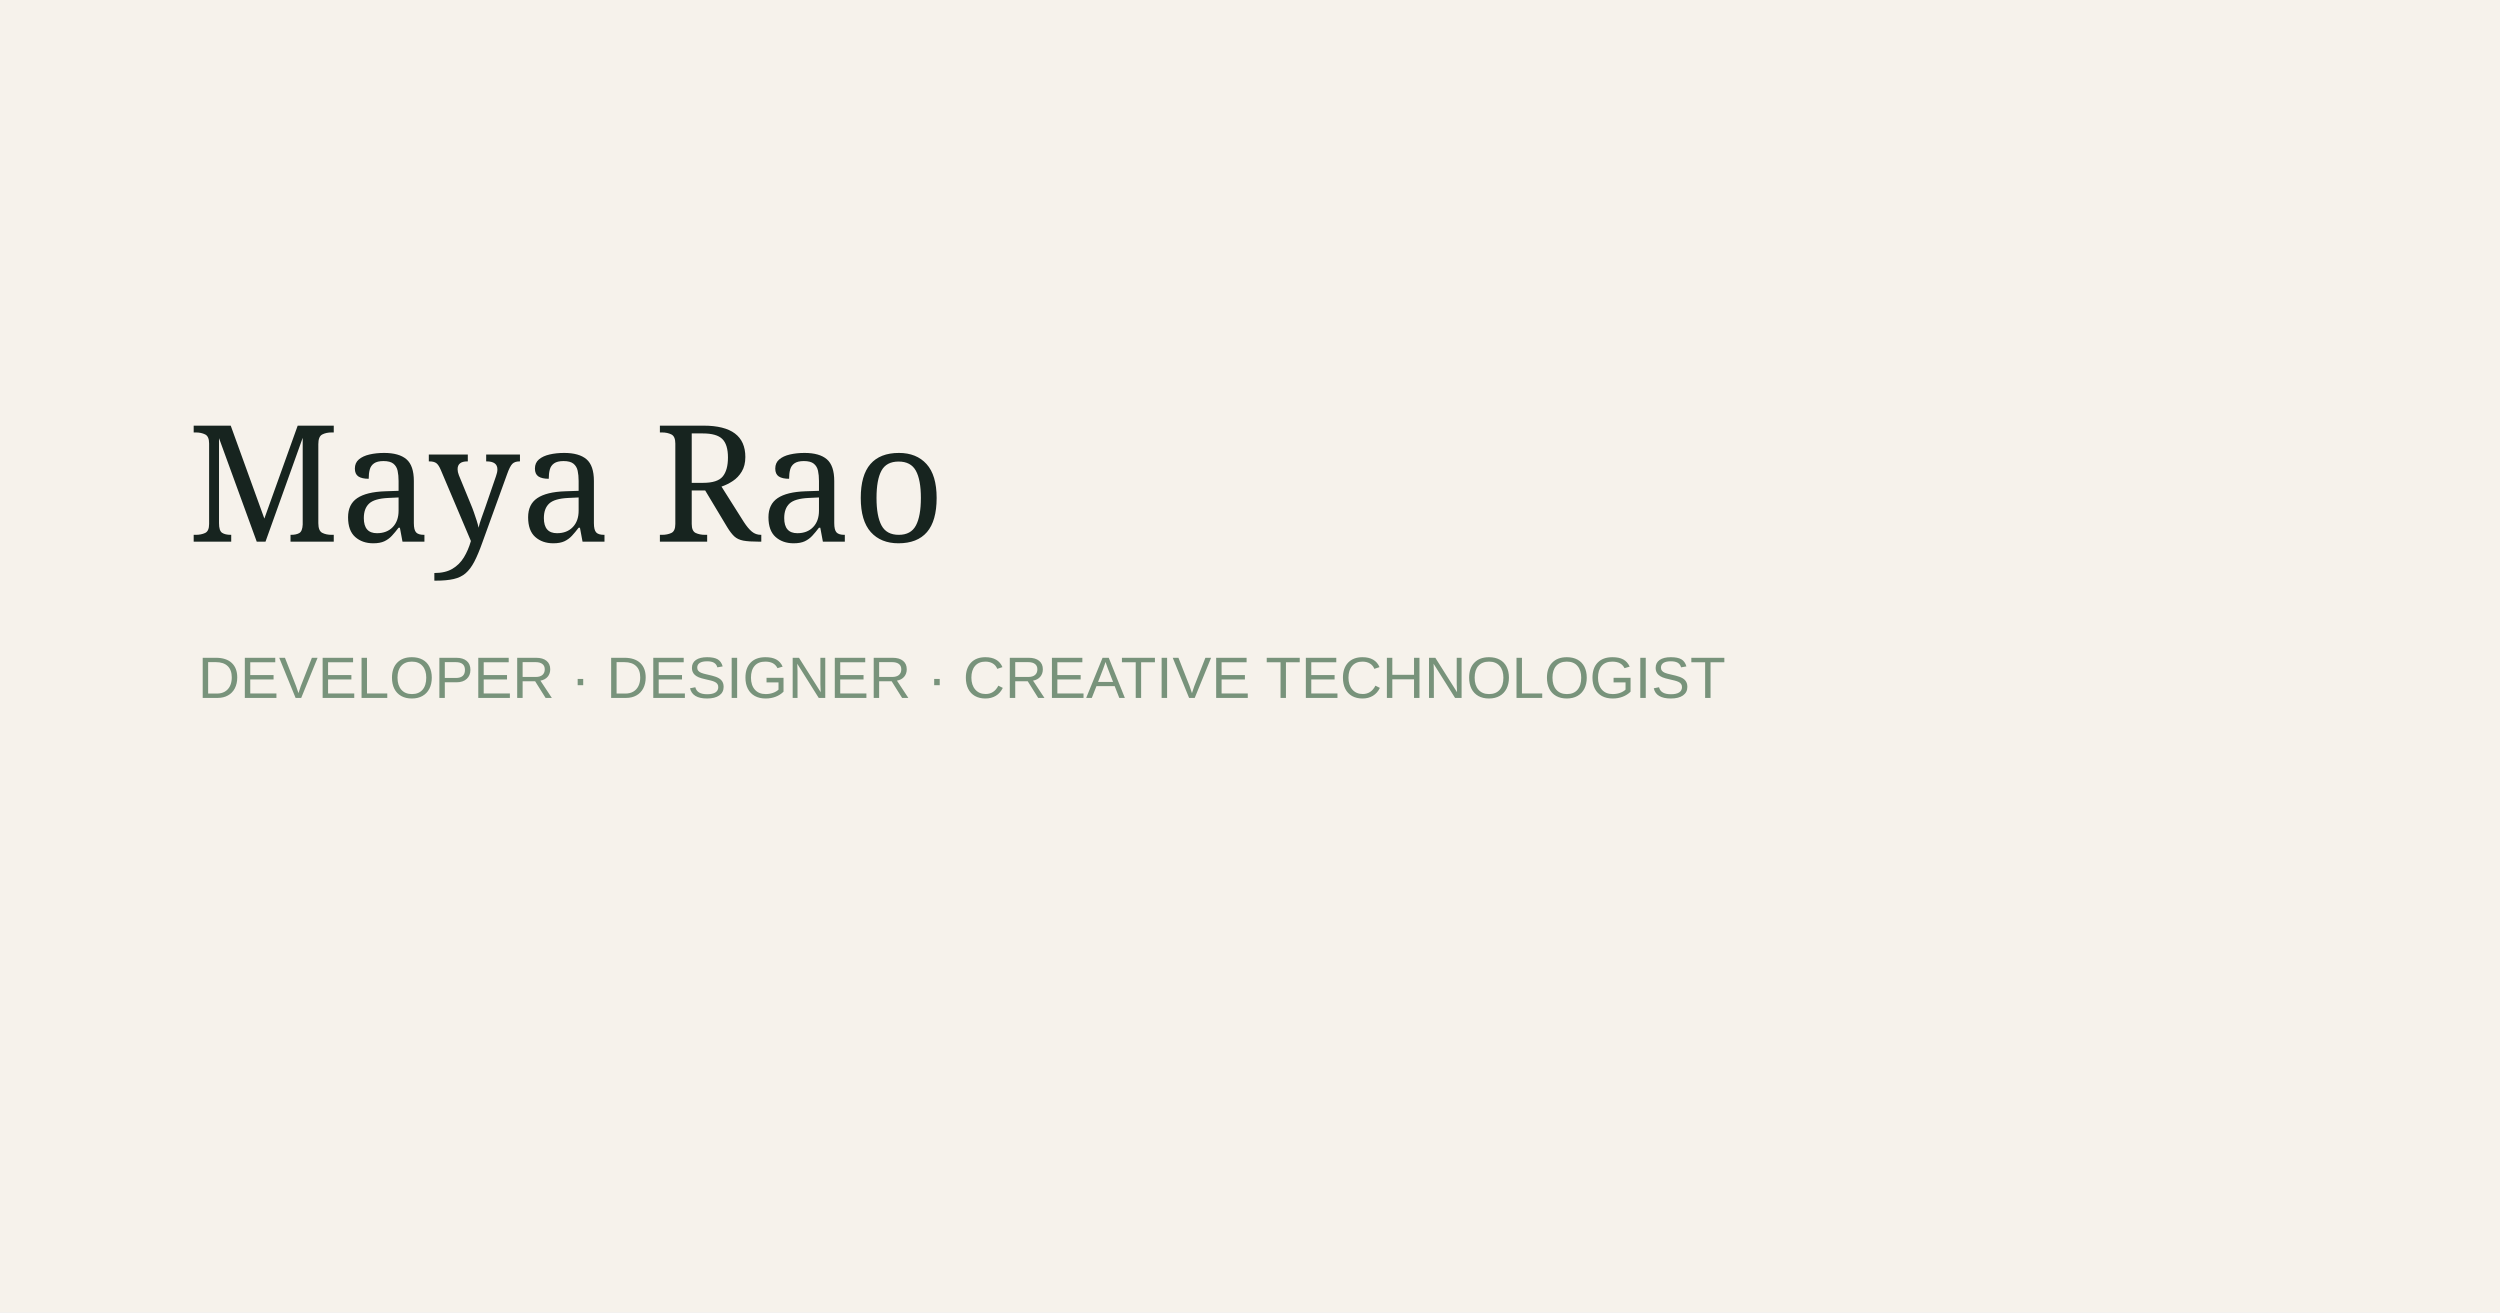
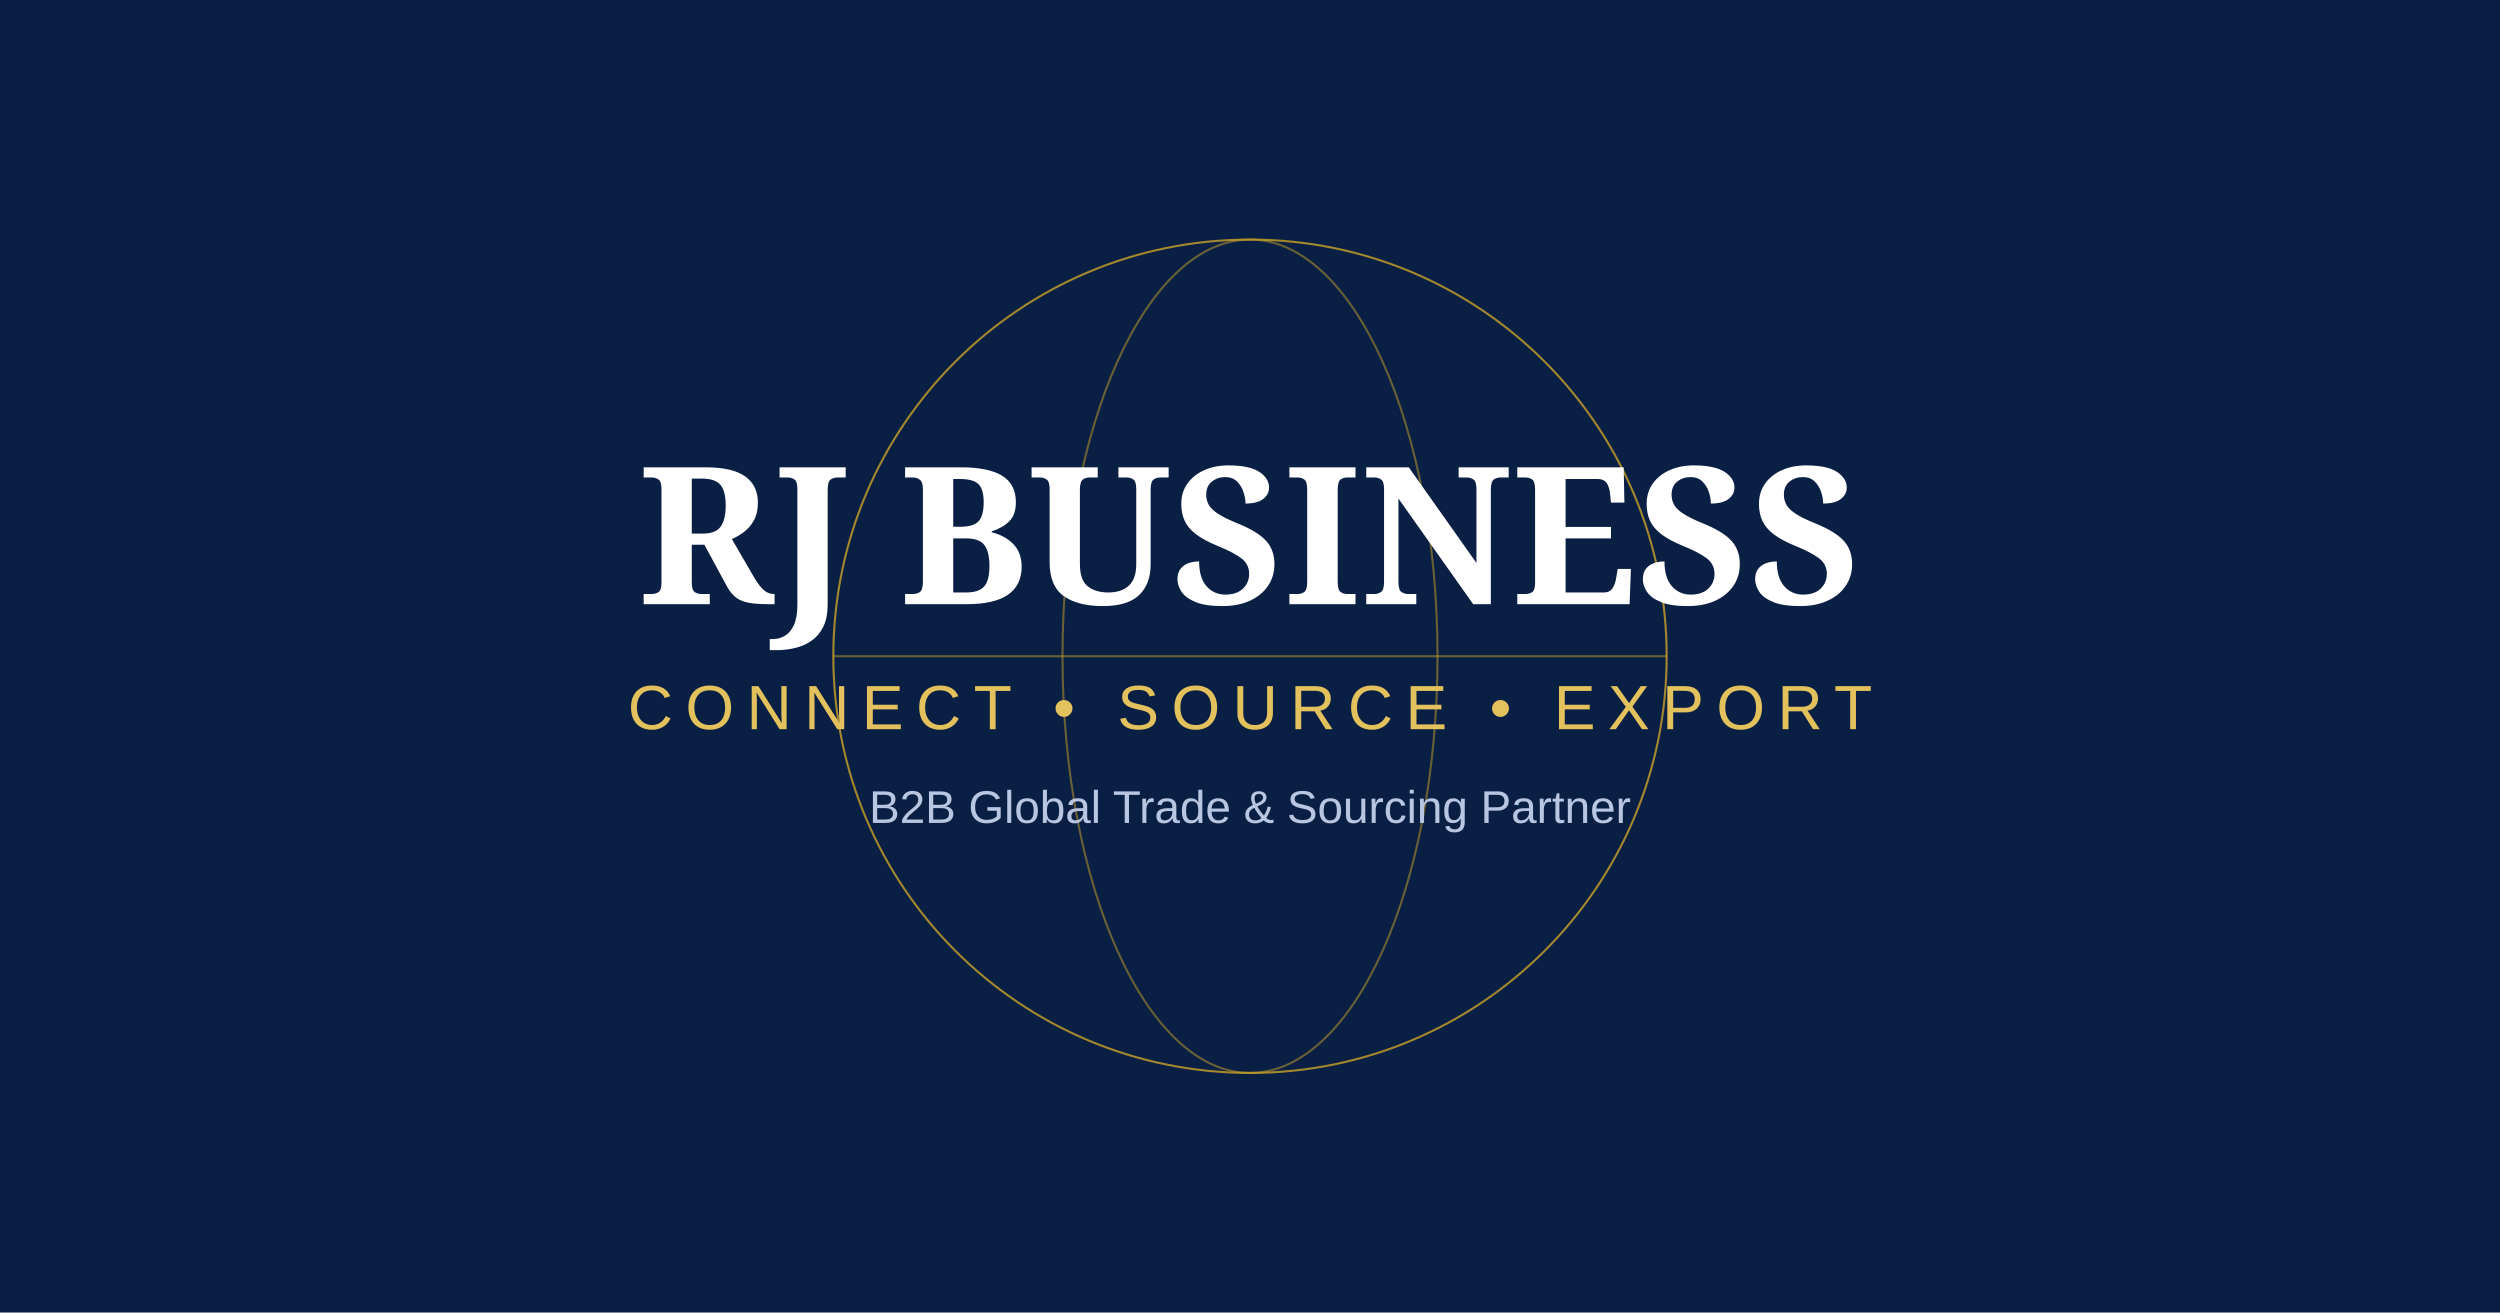
<svg xmlns="http://www.w3.org/2000/svg" width="1200" height="630">
-   <rect width="1200" height="630" fill="#f6f2eb" />
-   <text x="90" y="260" font-family="Georgia" font-size="78" fill="#17241f">Maya Rao</text>
-   <text x="95" y="335" font-family="Arial" font-size="28" fill="#78937b">DEVELOPER · DESIGNER · CREATIVE TECHNOLOGIST</text>
+   <rect width="1200" height="630" fill="#0a1f44" />
+   <circle cx="600" cy="315" r="200" fill="none" stroke="#c9a227" strokeWidth="3" opacity="0.8" />
+   <ellipse cx="600" cy="315" rx="90" ry="200" fill="none" stroke="#c9a227" strokeWidth="1.5" opacity="0.5" />
+   <line x1="400" y1="315" x2="800" y2="315" stroke="#c9a227" strokeWidth="1.5" opacity="0.5" />
+   <text x="600" y="290" text-anchor="middle" font-family="Georgia, serif" font-size="92" font-weight="700" fill="#ffffff">RJ BUSINESS</text>
+   <text x="600" y="350" text-anchor="middle" font-family="Arial, sans-serif" font-size="30" letter-spacing="6" fill="#e3c15c">CONNECT • SOURCE • EXPORT</text>
+   <text x="600" y="395" text-anchor="middle" font-family="Arial, sans-serif" font-size="22" fill="#b9c6e2">B2B Global Trade &amp; Sourcing Partner</text>
</svg>
